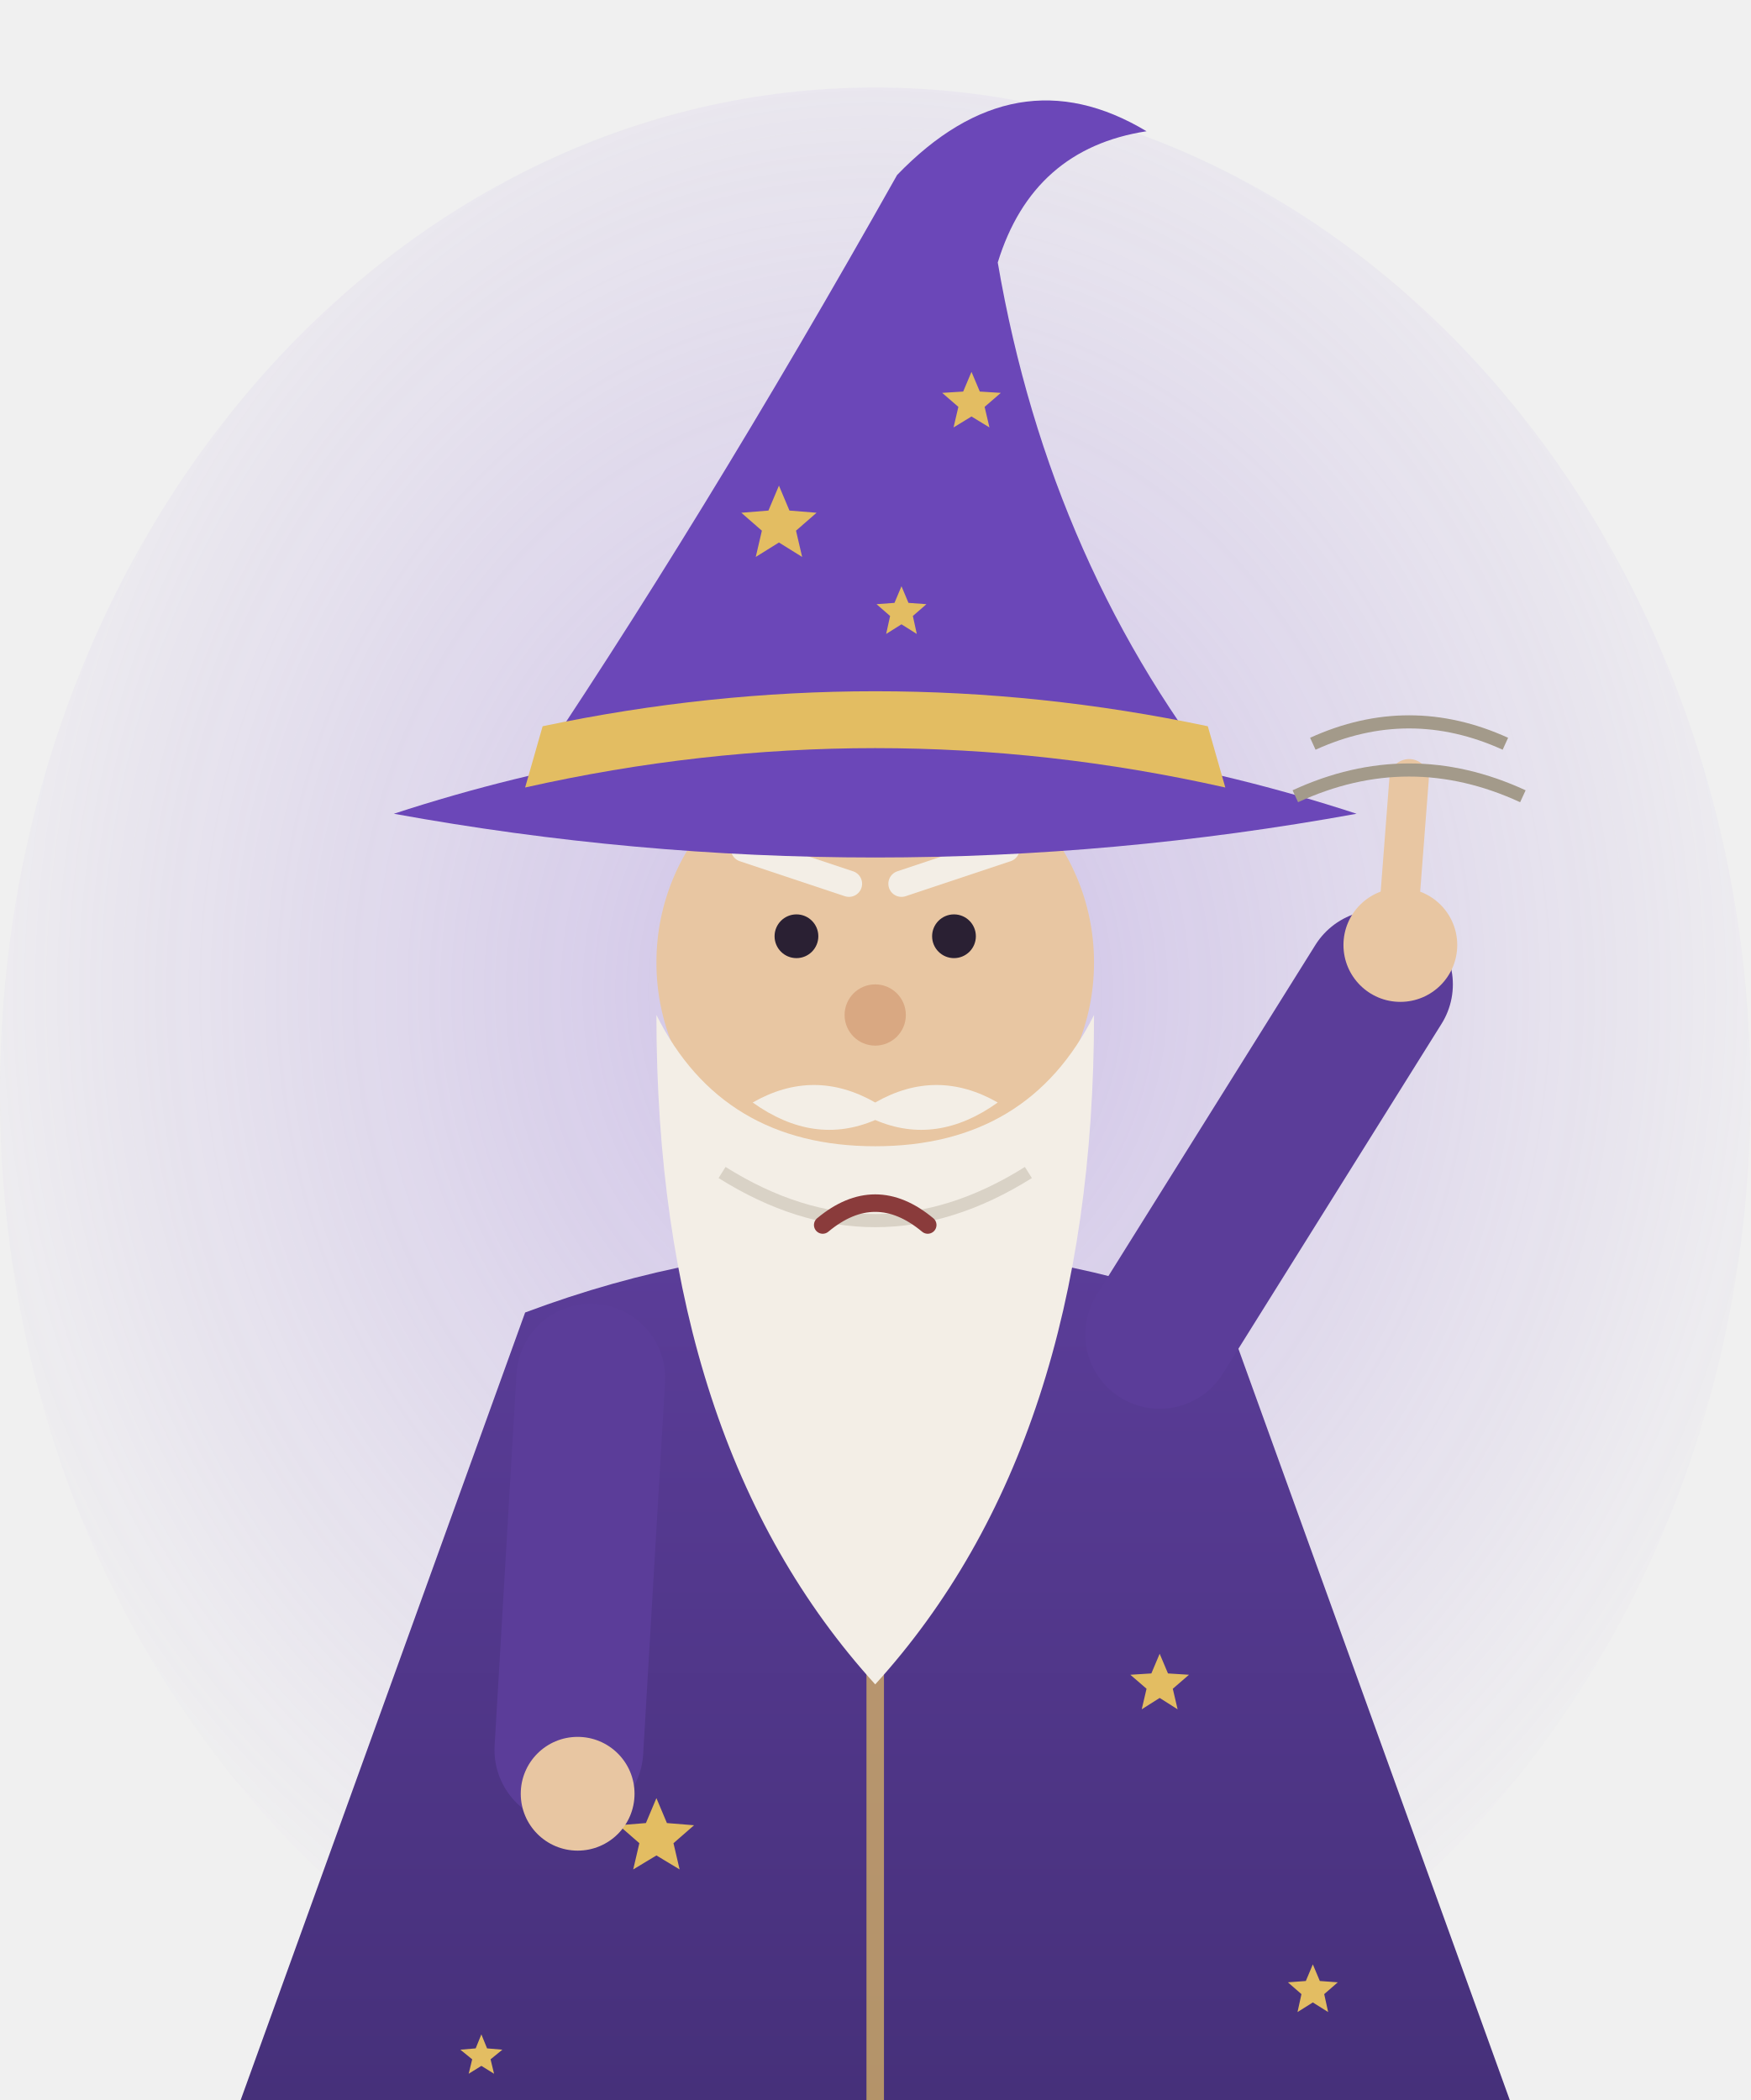
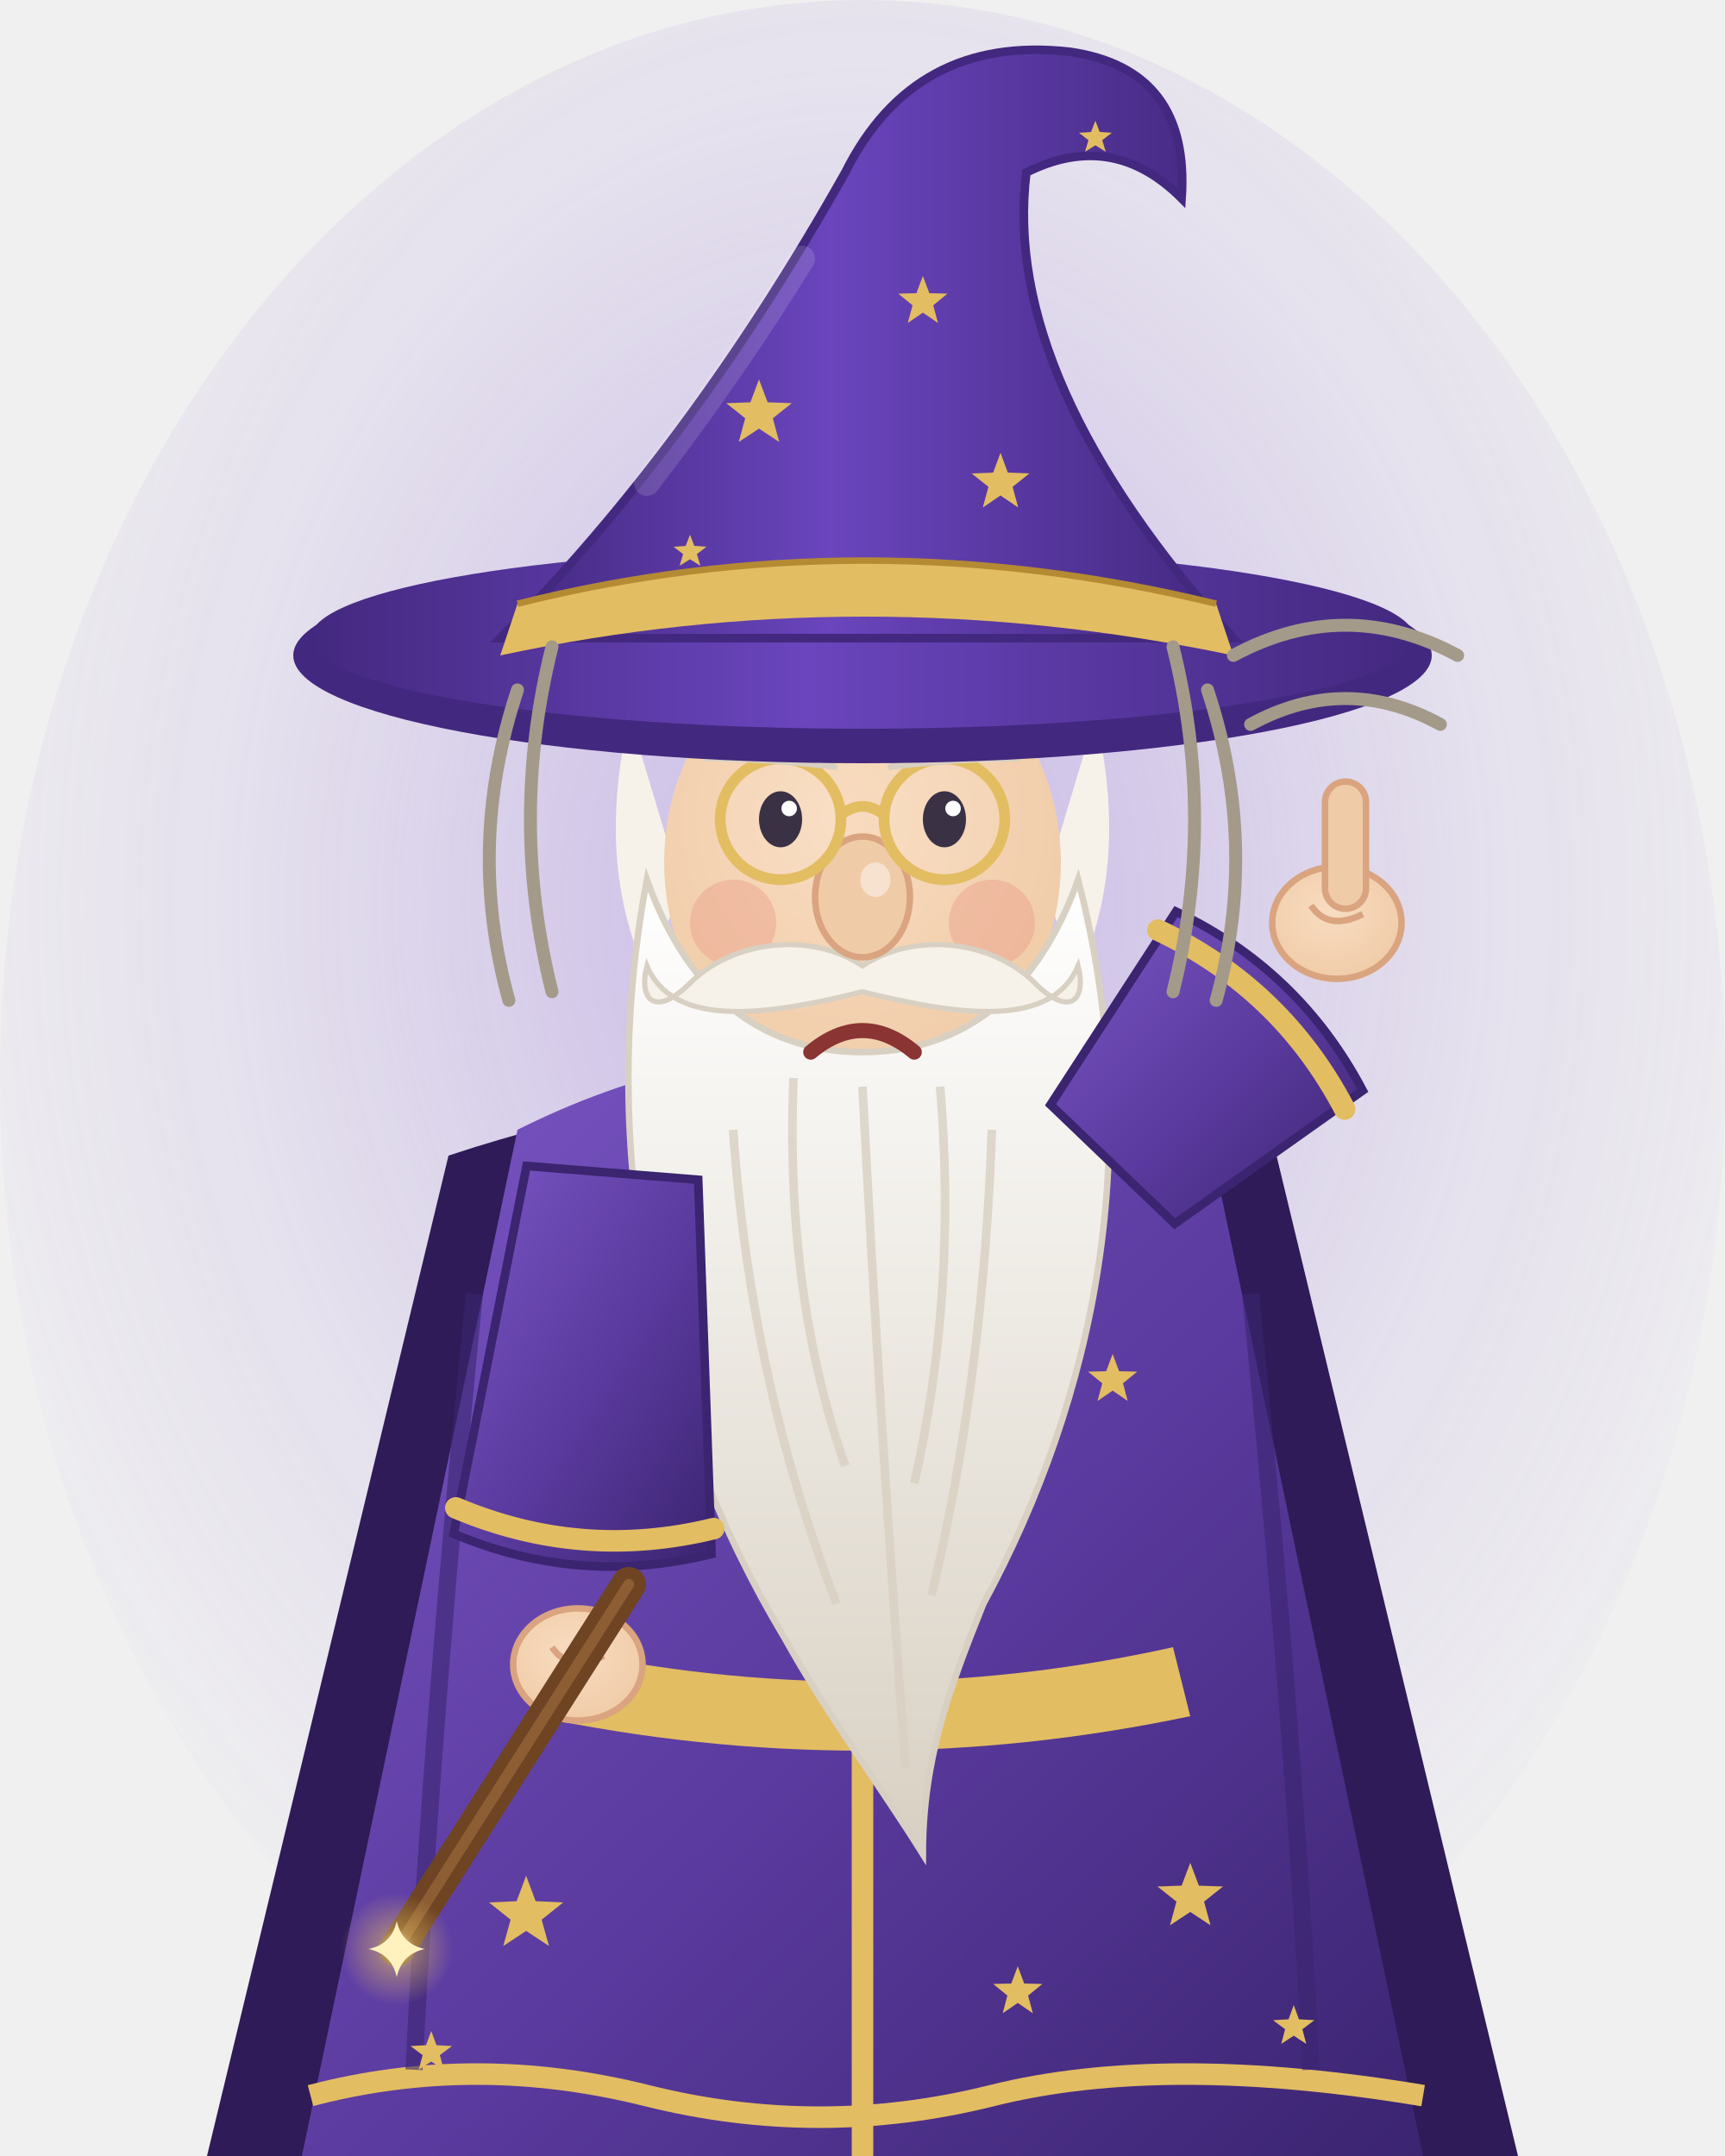
- <svg xmlns="http://www.w3.org/2000/svg" viewBox="0 0 400 480">
+ <svg xmlns="http://www.w3.org/2000/svg" viewBox="0 0 400 500">
  <defs>
-     <radialGradient id="glow" cx="50%" cy="45%" r="55%">
-       <stop offset="0" stop-color="#8f6ad8" stop-opacity=".35" />
+     <radialGradient id="aura" cx="50%" cy="42%" r="60%">
+       <stop offset="0" stop-color="#8f6ad8" stop-opacity=".42" />
+       <stop offset=".6" stop-color="#8f6ad8" stop-opacity=".12" />
      <stop offset="1" stop-color="#8f6ad8" stop-opacity="0" />
    </radialGradient>
-     <linearGradient id="robe" x1="0" x2="0" y1="0" y2="1">
-       <stop offset="0" stop-color="#5b3d99" />
-       <stop offset="1" stop-color="#46307a" />
+     <linearGradient id="robeG" x1="0" x2="1" y1="0" y2="1">
+       <stop offset="0" stop-color="#7a56c4" />
+       <stop offset=".55" stop-color="#5a3a9e" />
+       <stop offset="1" stop-color="#3b2470" />
    </linearGradient>
+     <linearGradient id="hatG" x1="0" x2="1">
+       <stop offset="0" stop-color="#43287f" />
+       <stop offset=".45" stop-color="#6a45bd" />
+       <stop offset="1" stop-color="#43287f" />
+     </linearGradient>
+     <radialGradient id="skinG" cx="45%" cy="40%" r="65%">
+       <stop offset="0" stop-color="#f8dcc0" />
+       <stop offset="1" stop-color="#f0cba7" />
+     </radialGradient>
+     <linearGradient id="beardG" x1="0" x2="0" y1="0" y2="1">
+       <stop offset="0" stop-color="#ffffff" />
+       <stop offset="1" stop-color="#d8d0c2" />
+     </linearGradient>
+     <radialGradient id="tipG">
+       <stop offset="0" stop-color="#fff2bf" stop-opacity=".95" />
+       <stop offset=".35" stop-color="#e3bd62" stop-opacity=".45" />
+       <stop offset="1" stop-color="#e3bd62" stop-opacity="0" />
+     </radialGradient>
  </defs>
-   <ellipse cx="200" cy="250" rx="200" ry="230" fill="url(#glow)" />
-   <path d="M120 300 Q200 270 280 300 L345 480 L55 480 Z" fill="url(#robe)" />
-   <path d="M200 290 L200 480" stroke="#e3bd62" stroke-width="4" opacity=".7" />
-   <polygon points="150.0,411.0 152.4,416.7 158.6,417.2 153.9,421.3 155.3,427.3 150.0,424.1 144.7,427.3 146.1,421.3 141.4,417.2 147.6,416.7" fill="#e3bd62" />
-   <polygon points="265.0,378.0 266.9,382.5 271.7,382.8 268.0,386.0 269.1,390.7 265.0,388.1 260.9,390.7 262.0,386.0 258.3,382.8 263.1,382.5" fill="#e3bd62" />
-   <polygon points="300.0,449.0 301.6,452.8 305.7,453.1 302.6,455.8 303.5,459.9 300.0,457.7 296.5,459.9 297.4,455.8 294.3,453.1 298.4,452.8" fill="#e3bd62" />
-   <polygon points="110.0,465.0 111.3,468.2 114.8,468.5 112.1,470.7 112.9,474.0 110.0,472.2 107.1,474.0 107.9,470.7 105.2,468.5 108.7,468.2" fill="#e3bd62" />
-   <path d="M135 315 L130 400" stroke="#5b3d99" stroke-width="34" stroke-linecap="round" />
-   <circle cx="132" cy="410" r="13" fill="#e8c6a2" />
-   <path d="M265 305 L315 225" stroke="#5b3d99" stroke-width="34" stroke-linecap="round" />
-   <circle cx="320" cy="216" r="13" fill="#e8c6a2" />
-   <path d="M320 204 L322 178" stroke="#e8c6a2" stroke-width="9" stroke-linecap="round" />
-   <circle cx="200" cy="220" r="50" fill="#e8c6a2" />
-   <path d="M150 232 Q150 330 200 385 Q250 330 250 232 Q235 262 200 262 Q165 262 150 232 Z" fill="#f3eee6" />
-   <path d="M165 268 Q200 290 235 268" stroke="#d9d2c6" stroke-width="3" fill="none" />
-   <path d="M188 280 Q200 270 212 280" stroke="#8a3b3b" stroke-width="4" fill="none" stroke-linecap="round" />
-   <path d="M172 252 Q186 244 200 252 Q214 244 228 252 Q214 262 200 256 Q186 262 172 252 Z" fill="#f3eee6" />
-   <circle cx="182" cy="214" r="5" fill="#2a2033" />
-   <circle cx="218" cy="214" r="5" fill="#2a2033" />
-   <path d="M170 194 L194 202" stroke="#f3eee6" stroke-width="6" stroke-linecap="round" />
-   <path d="M230 194 L206 202" stroke="#f3eee6" stroke-width="6" stroke-linecap="round" />
-   <circle cx="200" cy="232" r="7" fill="#d9a882" />
-   <path d="M90 186 Q200 150 310 186 Q200 206 90 186 Z" fill="#6b47b8" />
-   <path d="M118 182 Q160 120 205 40 Q232 12 262 30 Q236 34 228 60 Q240 130 282 182 Q200 166 118 182 Z" fill="#6b47b8" />
-   <path d="M120 180 Q200 162 280 180 L276 166 Q200 150 124 166 Z" fill="#e3bd62" />
-   <polygon points="178.0,111.0 180.4,116.7 186.6,117.2 181.9,121.3 183.3,127.3 178.0,124.0 172.7,127.3 174.1,121.3 169.4,117.2 175.6,116.7" fill="#e3bd62" />
-   <polygon points="222.0,85.0 223.9,89.5 228.7,89.8 225.0,93.0 226.1,97.7 222.0,95.2 217.9,97.7 219.0,93.0 215.3,89.8 220.1,89.5" fill="#e3bd62" />
-   <polygon points="206.0,134.0 207.6,137.8 211.7,138.1 208.6,140.8 209.5,144.9 206.0,142.7 202.5,144.9 203.4,140.8 200.3,138.1 204.4,137.8" fill="#e3bd62" />
-   <path d="M300 170 Q322 160 344 170" stroke="#a39a8a" stroke-width="3" fill="none" />
-   <path d="M296 182 Q322 170 348 182" stroke="#a39a8a" stroke-width="3" fill="none" />
+   <ellipse cx="200" cy="250" rx="200" ry="250" fill="url(#aura)" />
+   <path d="M104 268 Q200 236 296 268 L352 500 L48 500 Z" fill="#2e1b57" />
+   <path d="M120 262 Q160 242 200 244 Q240 242 280 262 L330 500 L70 500 Z" fill="url(#robeG)" />
+   <path d="M200 400 L200 500" stroke="#e3bd62" stroke-width="5" />
+   <path d="M72 486 Q110 476 150 486 T230 486 T330 486" stroke="#e3bd62" stroke-width="5" fill="none" />
+   <path d="M128 382 Q200 398 272 382 L276 398 Q200 414 124 398 Z" fill="#e3bd62" />
+   <path d="M110 300 Q100 400 96 480 M290 300 Q300 400 304 480" stroke="#3b2470" stroke-width="4" fill="none" opacity=".6" />
+   <polygon points="122.0,435.0 124.2,440.9 130.6,441.2 125.6,445.2 127.3,451.3 122.0,447.8 116.7,451.3 118.4,445.2 113.4,441.2 119.8,440.9" fill="#e3bd62" opacity="1" />
+   <polygon points="276.0,432.0 278.0,437.3 283.6,437.5 279.2,441.0 280.7,446.5 276.0,443.4 271.3,446.5 272.8,441.0 268.4,437.5 274.0,437.3" fill="#e3bd62" opacity="1" />
+   <path d="M150 321 A9 9 0 1 0 150 339 A6.75 6.75 0 1 1 150 321 Z" fill="#e3bd62" opacity=".85" />
+   <polygon points="258.0,314.0 259.5,318.0 263.7,318.1 260.4,320.8 261.5,324.9 258.0,322.5 254.5,324.9 255.6,320.8 252.3,318.1 256.5,318.0" fill="#e3bd62" opacity="1" />
+   <polygon points="100.0,471.0 101.2,474.3 104.8,474.5 102.0,476.6 102.9,480.0 100.0,478.1 97.1,480.0 98.0,476.6 95.2,474.5 98.8,474.3" fill="#e3bd62" opacity="1" />
+   <polygon points="300.0,465.0 301.2,468.3 304.8,468.5 302.0,470.6 302.9,474.0 300.0,472.1 297.1,474.0 298.0,470.6 295.2,468.5 298.8,468.3" fill="#e3bd62" opacity="1" />
+   <polygon points="236.0,456.0 237.5,460.0 241.7,460.1 238.4,462.8 239.5,466.9 236.0,464.5 232.5,466.9 233.6,462.8 230.3,460.1 234.5,460.0" fill="#e3bd62" opacity="1" />
+   <path d="M146 166 Q138 200 150 226 L158 206 Z" fill="#f6f2ea" />
+   <path d="M254 166 Q262 200 250 226 L242 206 Z" fill="#f6f2ea" />
+   <ellipse cx="200" cy="200" rx="46" ry="52" fill="url(#skinG)" />
+   <ellipse cx="200" cy="160" rx="48" ry="12" fill="#2a1f35" opacity=".28" />
+   <circle cx="170" cy="214" r="10" fill="#e88f7f" opacity=".35" />
+   <circle cx="230" cy="214" r="10" fill="#e88f7f" opacity=".35" />
+   <path d="M150 204 C138 268 152 330 182 380 C192 398 204 414 214 430 C214 408 220 392 228 372 C254 324 266 266 250 204 C240 232 222 244 200 244 C178 244 160 232 150 204 Z" fill="url(#beardG)" stroke="#d8d0c2" stroke-width="1.5" />
+   <path d="M170 262 Q174 320 194 372 M200 252 Q204 330 210 410 M230 262 Q228 320 216 370 M184 250 Q182 300 196 340 M218 252 Q222 300 212 344" stroke="#d8d0c2" stroke-width="2" fill="none" opacity=".8" />
+   <path d="M188 244 Q200 234 212 244" stroke="#8a3434" stroke-width="3.5" fill="none" stroke-linecap="round" />
+   <path d="M200 224 C188 216 170 218 160 228 C152 236 148 232 150 224 C156 238 176 236 200 230 C224 236 244 238 250 224 C252 232 248 236 240 228 C230 218 212 216 200 224 Z" fill="#f6f2ea" stroke="#d8d0c2" stroke-width="1.2" />
+   <ellipse cx="200" cy="208" rx="11" ry="14" fill="#f0cba7" stroke="#d9a47f" stroke-width="1.5" />
+   <ellipse cx="203" cy="204" rx="3.5" ry="4" fill="#fff" opacity=".45" />
+   <ellipse cx="181" cy="190" rx="5" ry="6.5" fill="#2a1f35" />
+   <circle cx="183" cy="187.5" r="1.8" fill="#fff" />
+   <ellipse cx="219" cy="190" rx="5" ry="6.5" fill="#2a1f35" />
+   <circle cx="221" cy="187.5" r="1.8" fill="#fff" />
+   <circle cx="181" cy="190" r="14" fill="#ffffff14" stroke="#e3bd62" stroke-width="2.5" />
+   <circle cx="219" cy="190" r="14" fill="#ffffff14" stroke="#e3bd62" stroke-width="2.5" />
+   <path d="M195 189 Q200 185 205 189" stroke="#e3bd62" stroke-width="2.5" fill="none" />
+   <path d="M162 168 Q176 168 194 178 Q178 176 164 176 Z" fill="#f6f2ea" stroke="#d8d0c2" stroke-width="1.2" />
+   <path d="M238 168 Q224 168 206 178 Q222 176 236 176 Z" fill="#f6f2ea" stroke="#d8d0c2" stroke-width="1.2" />
+   <ellipse cx="200" cy="152" rx="132" ry="25" fill="#43287f" />
+   <ellipse cx="200" cy="148" rx="128" ry="21" fill="url(#hatG)" />
+   <path d="M116 148 Q160 104 196 40 Q212 8 248 12 Q276 16 274 46 Q258 30 238 40 Q232 88 286 148 Z" fill="url(#hatG)" stroke="#43287f" stroke-width="2" />
+   <path d="M150 112 Q170 86 186 60" stroke="#ffffff22" stroke-width="6" fill="none" stroke-linecap="round" />
+   <path d="M120 140 Q200 120 282 140 L286 152 Q200 134 116 152 Z" fill="#e3bd62" />
+   <path d="M120 140 Q200 120 282 140" stroke="#b48a33" stroke-width="1.5" fill="none" />
+   <path d="M200 127 A9 9 0 1 0 200 145 A6.75 6.75 0 1 1 200 127 Z" fill="#3b2470" opacity=".85" />
+   <polygon points="176.0,88.0 178.0,93.3 183.6,93.5 179.2,97.0 180.7,102.5 176.0,99.4 171.3,102.5 172.8,97.0 168.4,93.5 174.0,93.3" fill="#e3bd62" opacity="1" />
+   <polygon points="214.0,64.0 215.5,68.0 219.7,68.1 216.4,70.8 217.5,74.9 214.0,72.5 210.5,74.9 211.6,70.8 208.3,68.1 212.5,68.0" fill="#e3bd62" opacity="1" />
+   <polygon points="232.0,105.0 233.7,109.6 238.7,109.8 234.8,112.9 236.1,117.7 232.0,114.9 227.9,117.7 229.2,112.9 225.3,109.8 230.3,109.6" fill="#e3bd62" opacity="1" />
+   <polygon points="160.0,124.0 161.0,126.6 163.8,126.8 161.6,128.5 162.4,131.2 160.0,129.7 157.6,131.2 158.4,128.5 156.2,126.8 159.0,126.6" fill="#e3bd62" opacity="1" />
+   <polygon points="254.0,28.0 255.0,30.6 257.8,30.8 255.6,32.5 256.4,35.2 254.0,33.7 251.6,35.2 252.4,32.5 250.2,30.8 253.0,30.6" fill="#e3bd62" opacity="1" />
+   <path d="M122.1 270.4 L105.2 355.7 Q134.3 368.0 165.0 360.4 L161.9 273.6 Z" fill="url(#robeG)" stroke="#3b2470" stroke-width="2" />
+   <path d="M105.7 349.7 Q134.8 362.0 165.5 354.5" stroke="#e3bd62" stroke-width="5" fill="none" stroke-linecap="round" />
+   <ellipse cx="134" cy="386" rx="15" ry="13" fill="url(#skinG)" stroke="#d9a47f" stroke-width="1.5" />
+   <path d="M128 382 Q132 388 140 384" stroke="#d9a47f" stroke-width="1.5" fill="none" />
+   <path d="M145.8 367.4 L92 452" stroke="#6e4423" stroke-width="8" stroke-linecap="round" />
+   <path d="M145.8 367.4 L92 452" stroke="#9a6a3c" stroke-width="2.5" stroke-linecap="round" opacity=".7" />
+   <circle cx="92" cy="452" r="13" fill="url(#tipG)" />
+   <path d="M92 445.5 Q93.17 450.83 98.5 452 Q93.17 453.17 92 458.5 Q90.83 453.17 85.5 452 Q90.83 450.83 92 445.5 Z" fill="#fff2bf" opacity="1" />
+   <path d="M272.4 283.8 L316.0 252.9 Q301.2 224.9 272.7 211.4 L243.6 256.2 Z" fill="url(#robeG)" stroke="#3b2470" stroke-width="2" />
+   <path d="M311.8 257.2 Q297.1 229.2 268.5 215.7" stroke="#e3bd62" stroke-width="5" fill="none" stroke-linecap="round" />
+   <ellipse cx="310" cy="214" rx="15" ry="13" fill="url(#skinG)" stroke="#d9a47f" stroke-width="1.5" />
+   <path d="M304 210 Q308 216 316 212" stroke="#d9a47f" stroke-width="1.5" fill="none" />
+   <path d="M312 206 L312 186" stroke="#d9a47f" stroke-width="11" stroke-linecap="round" />
+   <path d="M312 206 L312 186" stroke="#f0cba7" stroke-width="8" stroke-linecap="round" />
+   <path d="M290 168 Q312 156 334 168 M286 152 Q312 138 338 152" stroke="#a39a8a" stroke-width="3" fill="none" stroke-linecap="round" />
+   <path d="M128 150 Q118 190 128 230 M120 160 Q108 196 118 232" stroke="#a39a8a" stroke-width="3" fill="none" stroke-linecap="round" />
+   <path d="M272 150 Q282 190 272 230 M280 160 Q292 196 282 232" stroke="#a39a8a" stroke-width="3" fill="none" stroke-linecap="round" />
</svg>
